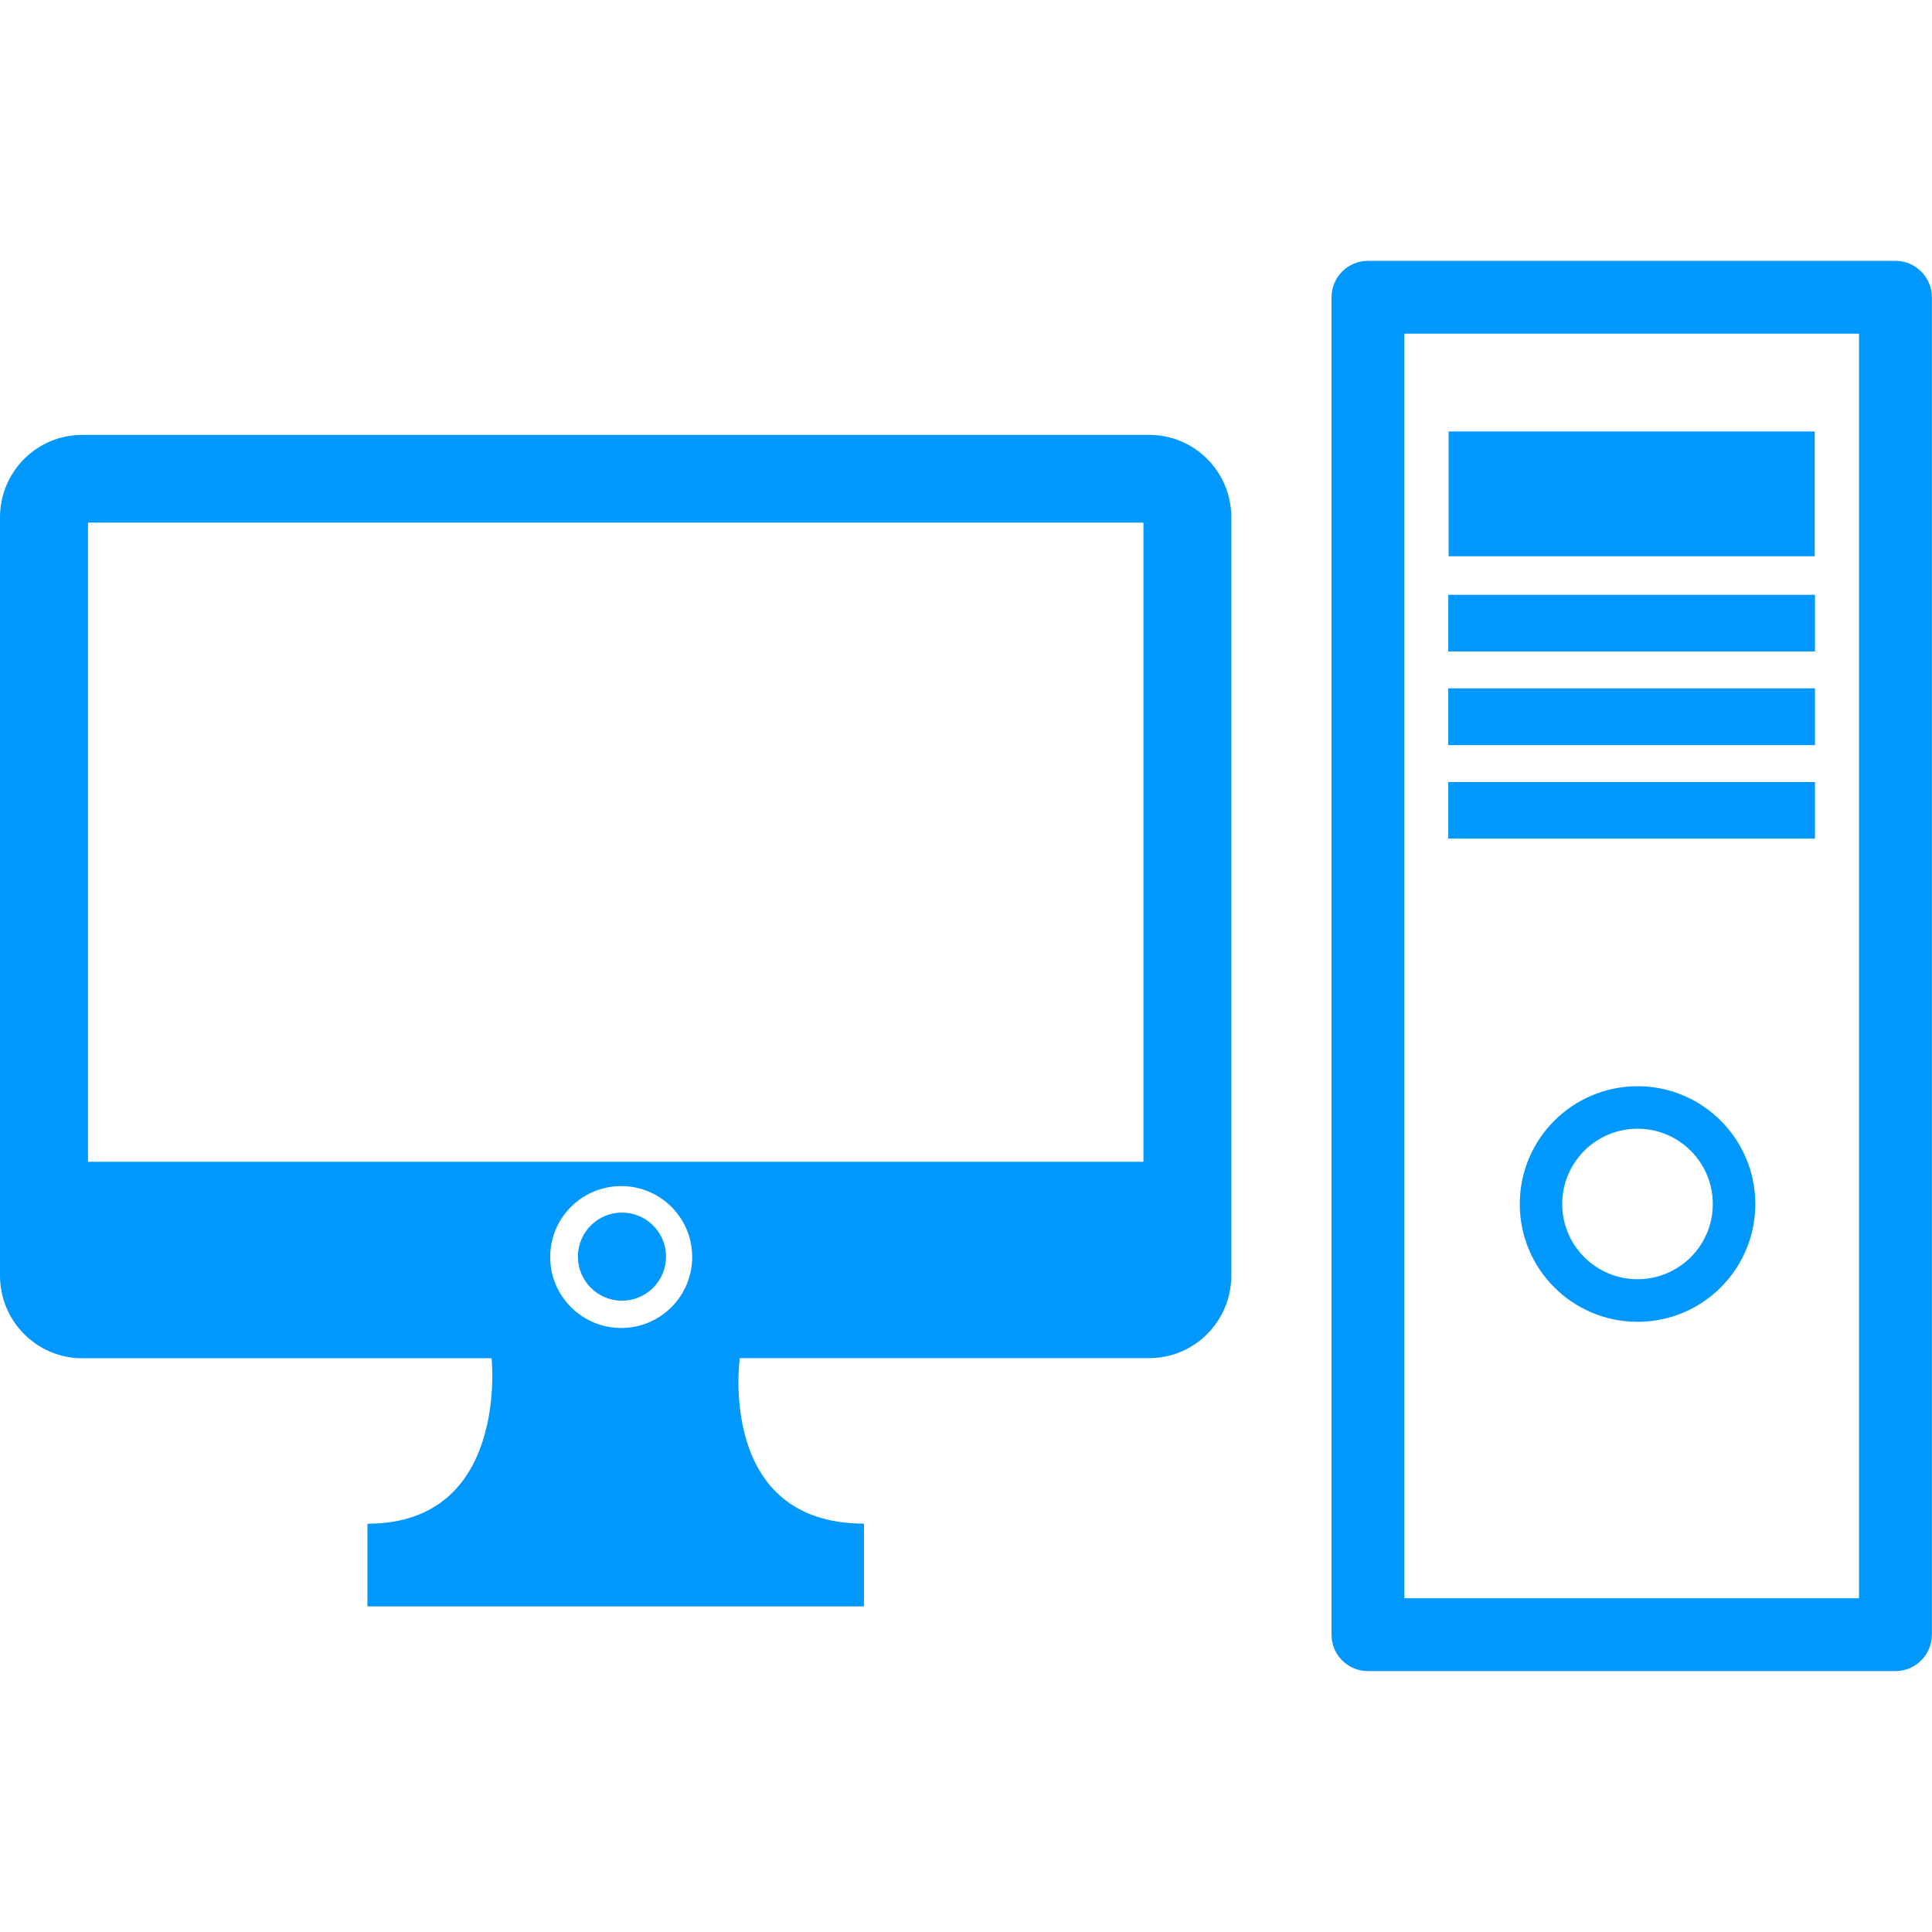
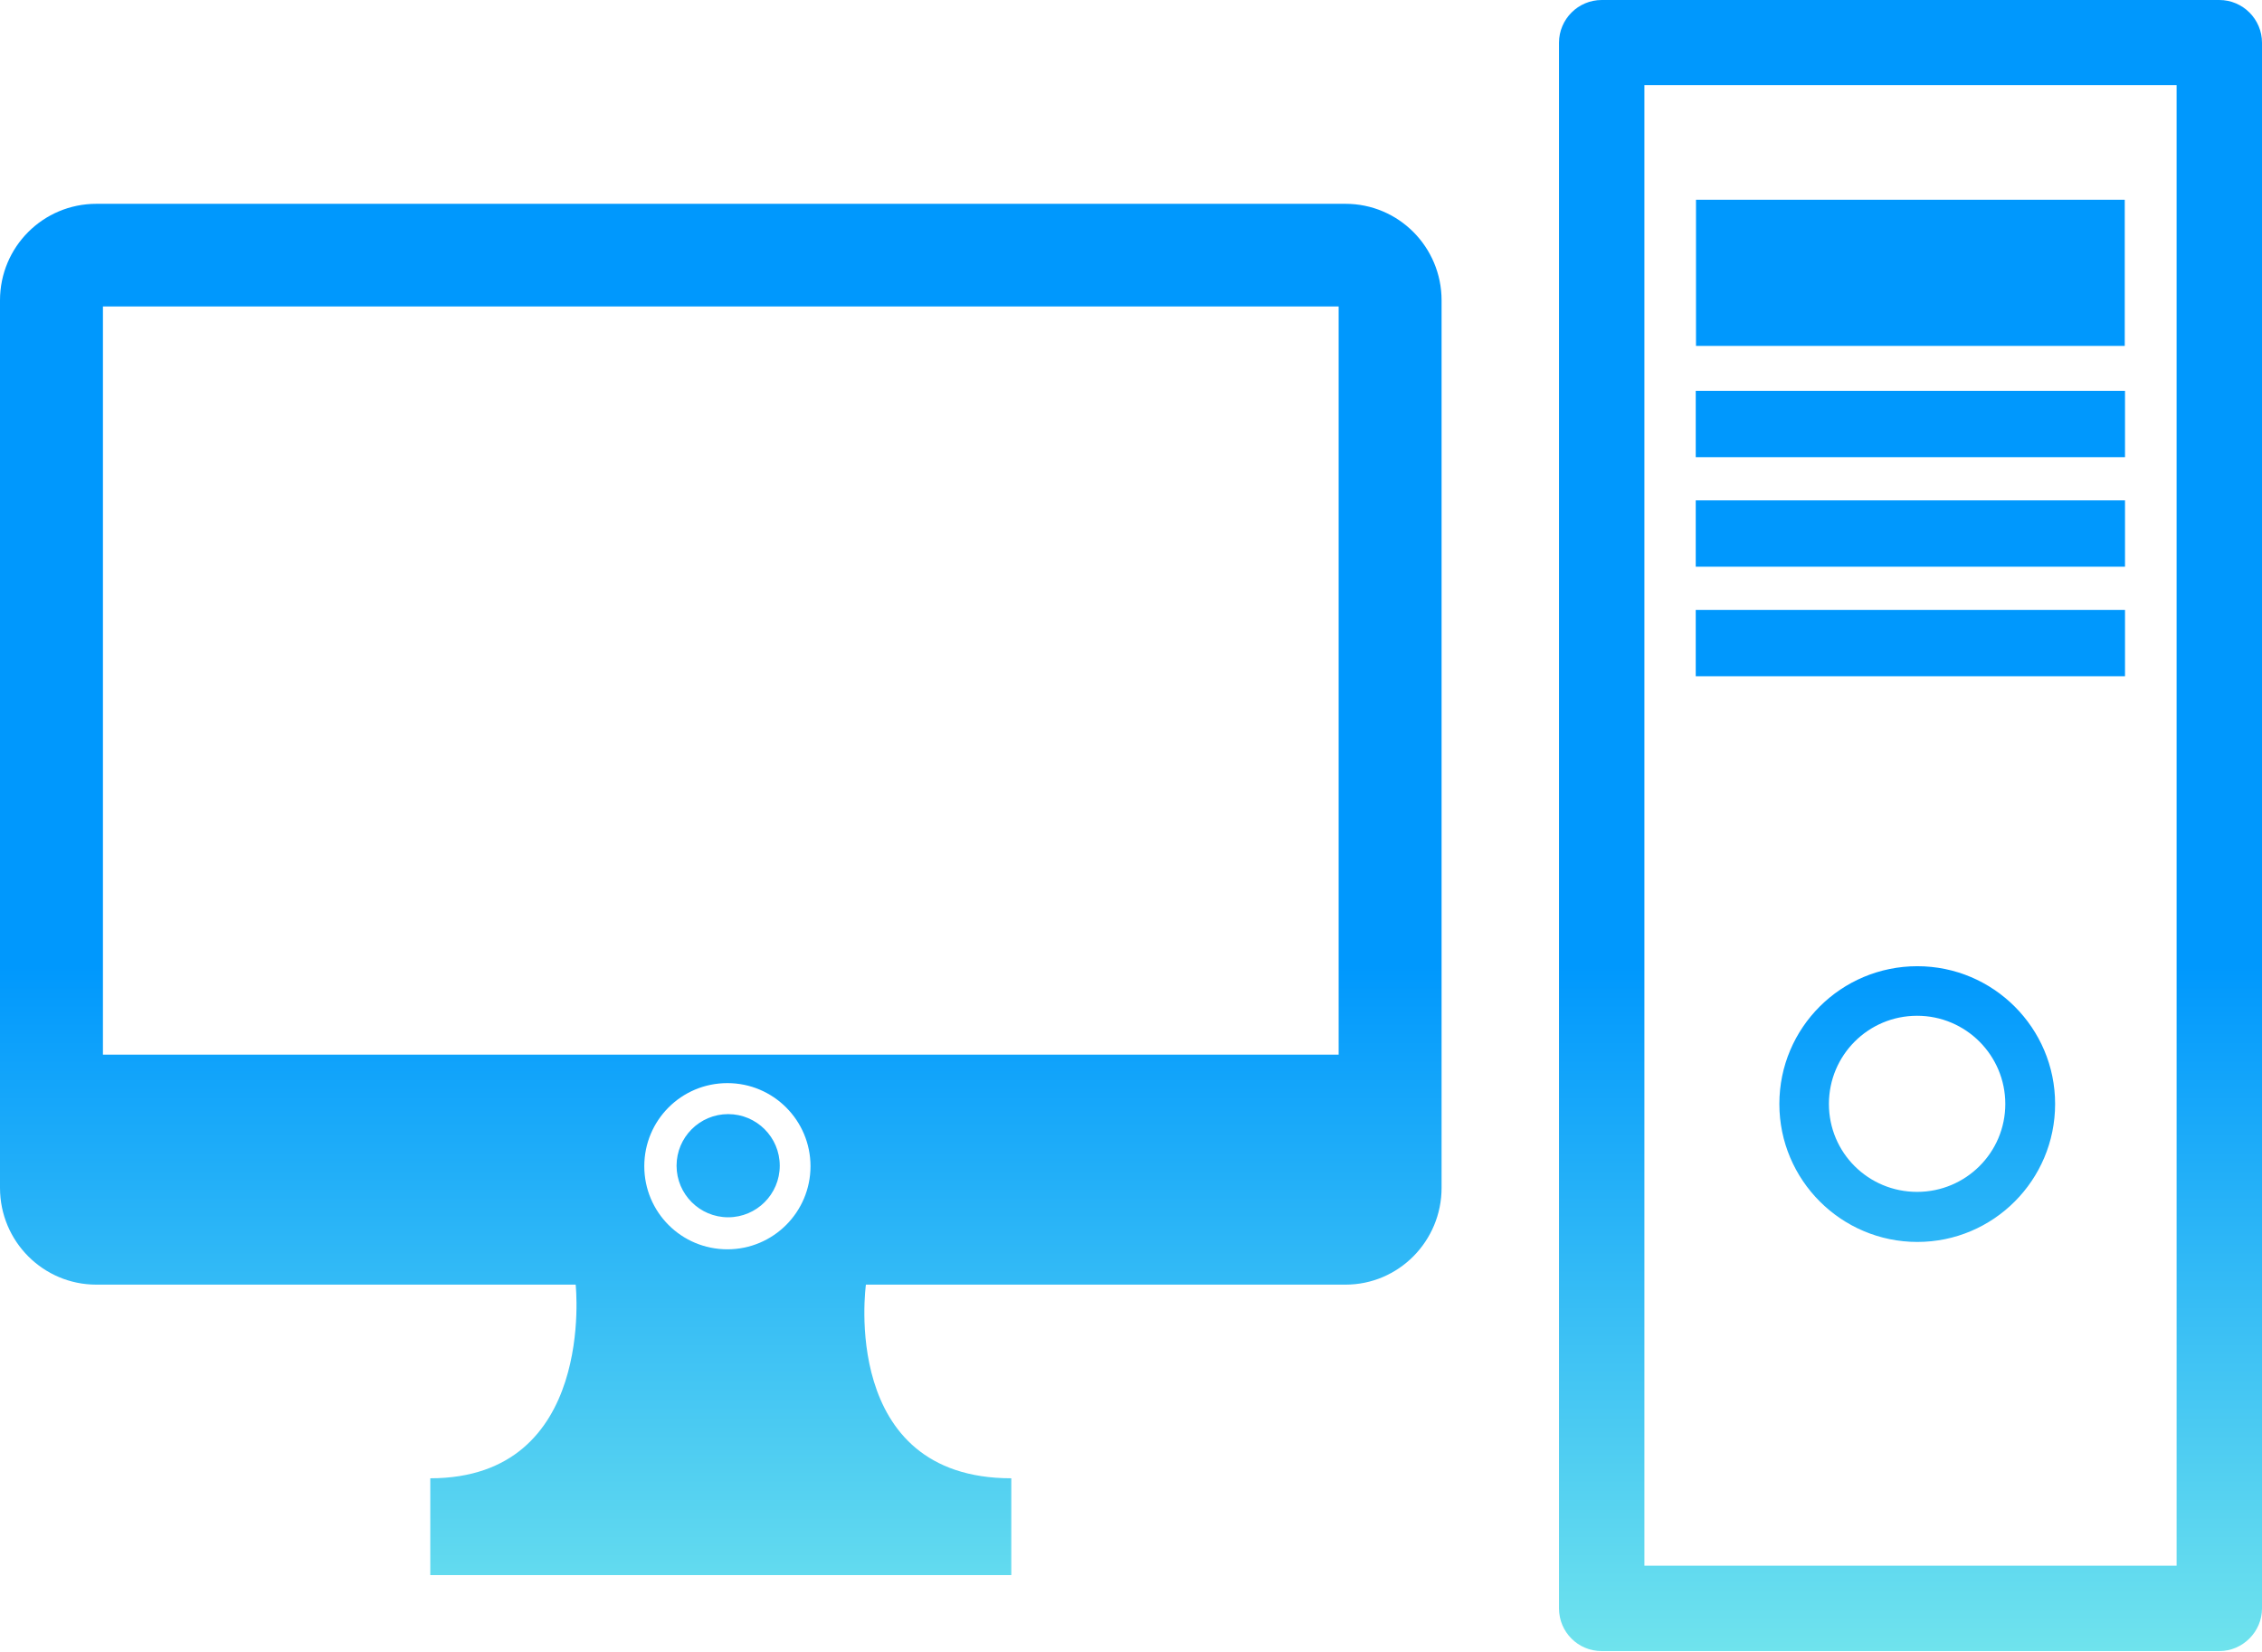
- <svg xmlns="http://www.w3.org/2000/svg" height="89" width="89" version="1.1" id="Capa_1" viewBox="0 0 34.42 34.42" xml:space="preserve" fill="#6FE3ED" transform="matrix(1, 0, 0, 1, 0, 0)rotate(0)" stroke="#6FE3ED" stroke-width="0">
-   <g id="SVGRepo_bgCarrier" stroke-width="0" />
-   <g id="SVGRepo_tracerCarrier" stroke-linecap="round" stroke-linejoin="round" stroke="#CCCCCC" stroke-width="0.688" />
-   <g id="SVGRepo_iconCarrier">
-     <g>
-       <path style="fill:#0098FD;" d="M32.335,11.606h-6.533v-1.009h6.533V11.606z M32.335,12.264h-6.533v1.011h6.533V12.264z M32.331,7.687h-6.523V9.91h6.523V7.687z M34.418,5.297v23.827c-0.001,0.357-0.292,0.648-0.65,0.648h-9.397 c-0.359,0-0.649-0.291-0.649-0.649V5.297c0-0.358,0.29-0.65,0.649-0.65h9.397C34.127,4.647,34.418,4.939,34.418,5.297z M33.119,5.944h-8.1v22.53h8.1V5.944z M32.335,13.932h-6.533v1.008h6.533V13.932z M31.272,21.45c0,1.162-0.939,2.099-2.097,2.099 c-1.16,0-2.099-0.938-2.099-2.099c0-1.158,0.94-2.098,2.099-2.098C30.333,19.352,31.272,20.293,31.272,21.45z M30.515,21.45 c0-0.739-0.6-1.341-1.341-1.341c-0.742,0-1.342,0.601-1.342,1.341s0.6,1.34,1.342,1.34C29.915,22.79,30.515,22.19,30.515,21.45z M21.937,9.218v13.505c0,0.814-0.655,1.473-1.461,1.473H13.18c0,0-0.414,2.948,2.212,2.948v1.475H13.18H8.758H6.546v-1.473 c2.529,0,2.212-2.948,2.212-2.948H1.465C0.656,24.198,0,23.539,0,22.725V9.218c0-0.814,0.656-1.47,1.465-1.47h19.01 C21.282,7.748,21.937,8.404,21.937,9.218z M12.332,22.394c0-0.698-0.566-1.263-1.264-1.263c-0.699,0-1.266,0.565-1.266,1.263 s0.566,1.265,1.266,1.265C11.767,23.659,12.332,23.092,12.332,22.394z M20.371,9.311H1.568v11.387H20.37h0.001 C20.371,20.698,20.371,9.311,20.371,9.311z M11.081,21.603c-0.434,0-0.785,0.352-0.785,0.785s0.352,0.785,0.785,0.785 s0.785-0.352,0.785-0.785S11.515,21.603,11.081,21.603z" />
-     </g>
-   </g>
+ <svg xmlns="http://www.w3.org/2000/svg" width="89" height="65" viewBox="0 0 89 65" fill="none">
+   <path d="M83.61 17.99H66.72V15.38H83.61V17.99ZM83.61 19.69H66.72V22.3H83.61V19.69ZM83.6 7.86H66.73V13.61H83.6V7.86ZM89 1.68V63.29C89 64.21 88.24 64.97 87.32 64.97H63.02C62.09 64.97 61.34 64.22 61.34 63.29V1.68C61.34 0.76 62.09 0 63.02 0H87.32C88.25 0 89 0.76 89 1.68ZM85.64 3.35H64.7V61.61H85.64V3.35ZM83.61 24H66.72V26.61H83.61V24ZM80.86 43.44C80.86 46.44 78.43 48.87 75.44 48.87C72.45 48.87 70.01 46.44 70.01 43.44C70.01 40.44 72.44 38.02 75.44 38.02C78.43 38.02 80.86 40.45 80.86 43.44ZM78.9 43.44C78.9 41.53 77.35 39.97 75.43 39.97C73.51 39.97 71.96 41.52 71.96 43.44C71.96 45.36 73.51 46.9 75.43 46.9C77.35 46.9 78.9 45.35 78.9 43.44ZM56.72 11.82V46.74C56.72 48.84 55.03 50.55 52.94 50.55H34.07C34.07 50.55 33 58.17 39.79 58.17V61.98H16.93V58.17C23.47 58.17 22.65 50.55 22.65 50.55H3.79C1.7 50.55 0 48.85 0 46.74V11.82C0 9.71 1.7 8.02 3.79 8.02H52.94C55.03 8.02 56.72 9.72 56.72 11.82ZM31.89 45.89C31.89 44.09 30.43 42.62 28.62 42.62C26.81 42.62 25.35 44.08 25.35 45.89C25.35 47.7 26.81 49.16 28.62 49.16C30.43 49.16 31.89 47.69 31.89 45.89ZM52.67 12.06H4.05V41.5H52.67V12.06ZM28.65 43.84C27.53 43.84 26.62 44.75 26.62 45.87C26.62 46.99 27.53 47.9 28.65 47.9C29.77 47.9 30.68 46.99 30.68 45.87C30.68 44.75 29.77 43.84 28.65 43.84Z" fill="url(#paint0_linear_237_158)" />
+   <defs>
+     <linearGradient id="paint0_linear_237_158" x1="44.5" y1="0" x2="44.5" y2="64.97" gradientUnits="userSpaceOnUse">
+       <stop offset="0.585" stop-color="#0098FD" />
+       <stop offset="1" stop-color="#6FE3ED" />
+     </linearGradient>
+   </defs>
</svg>
